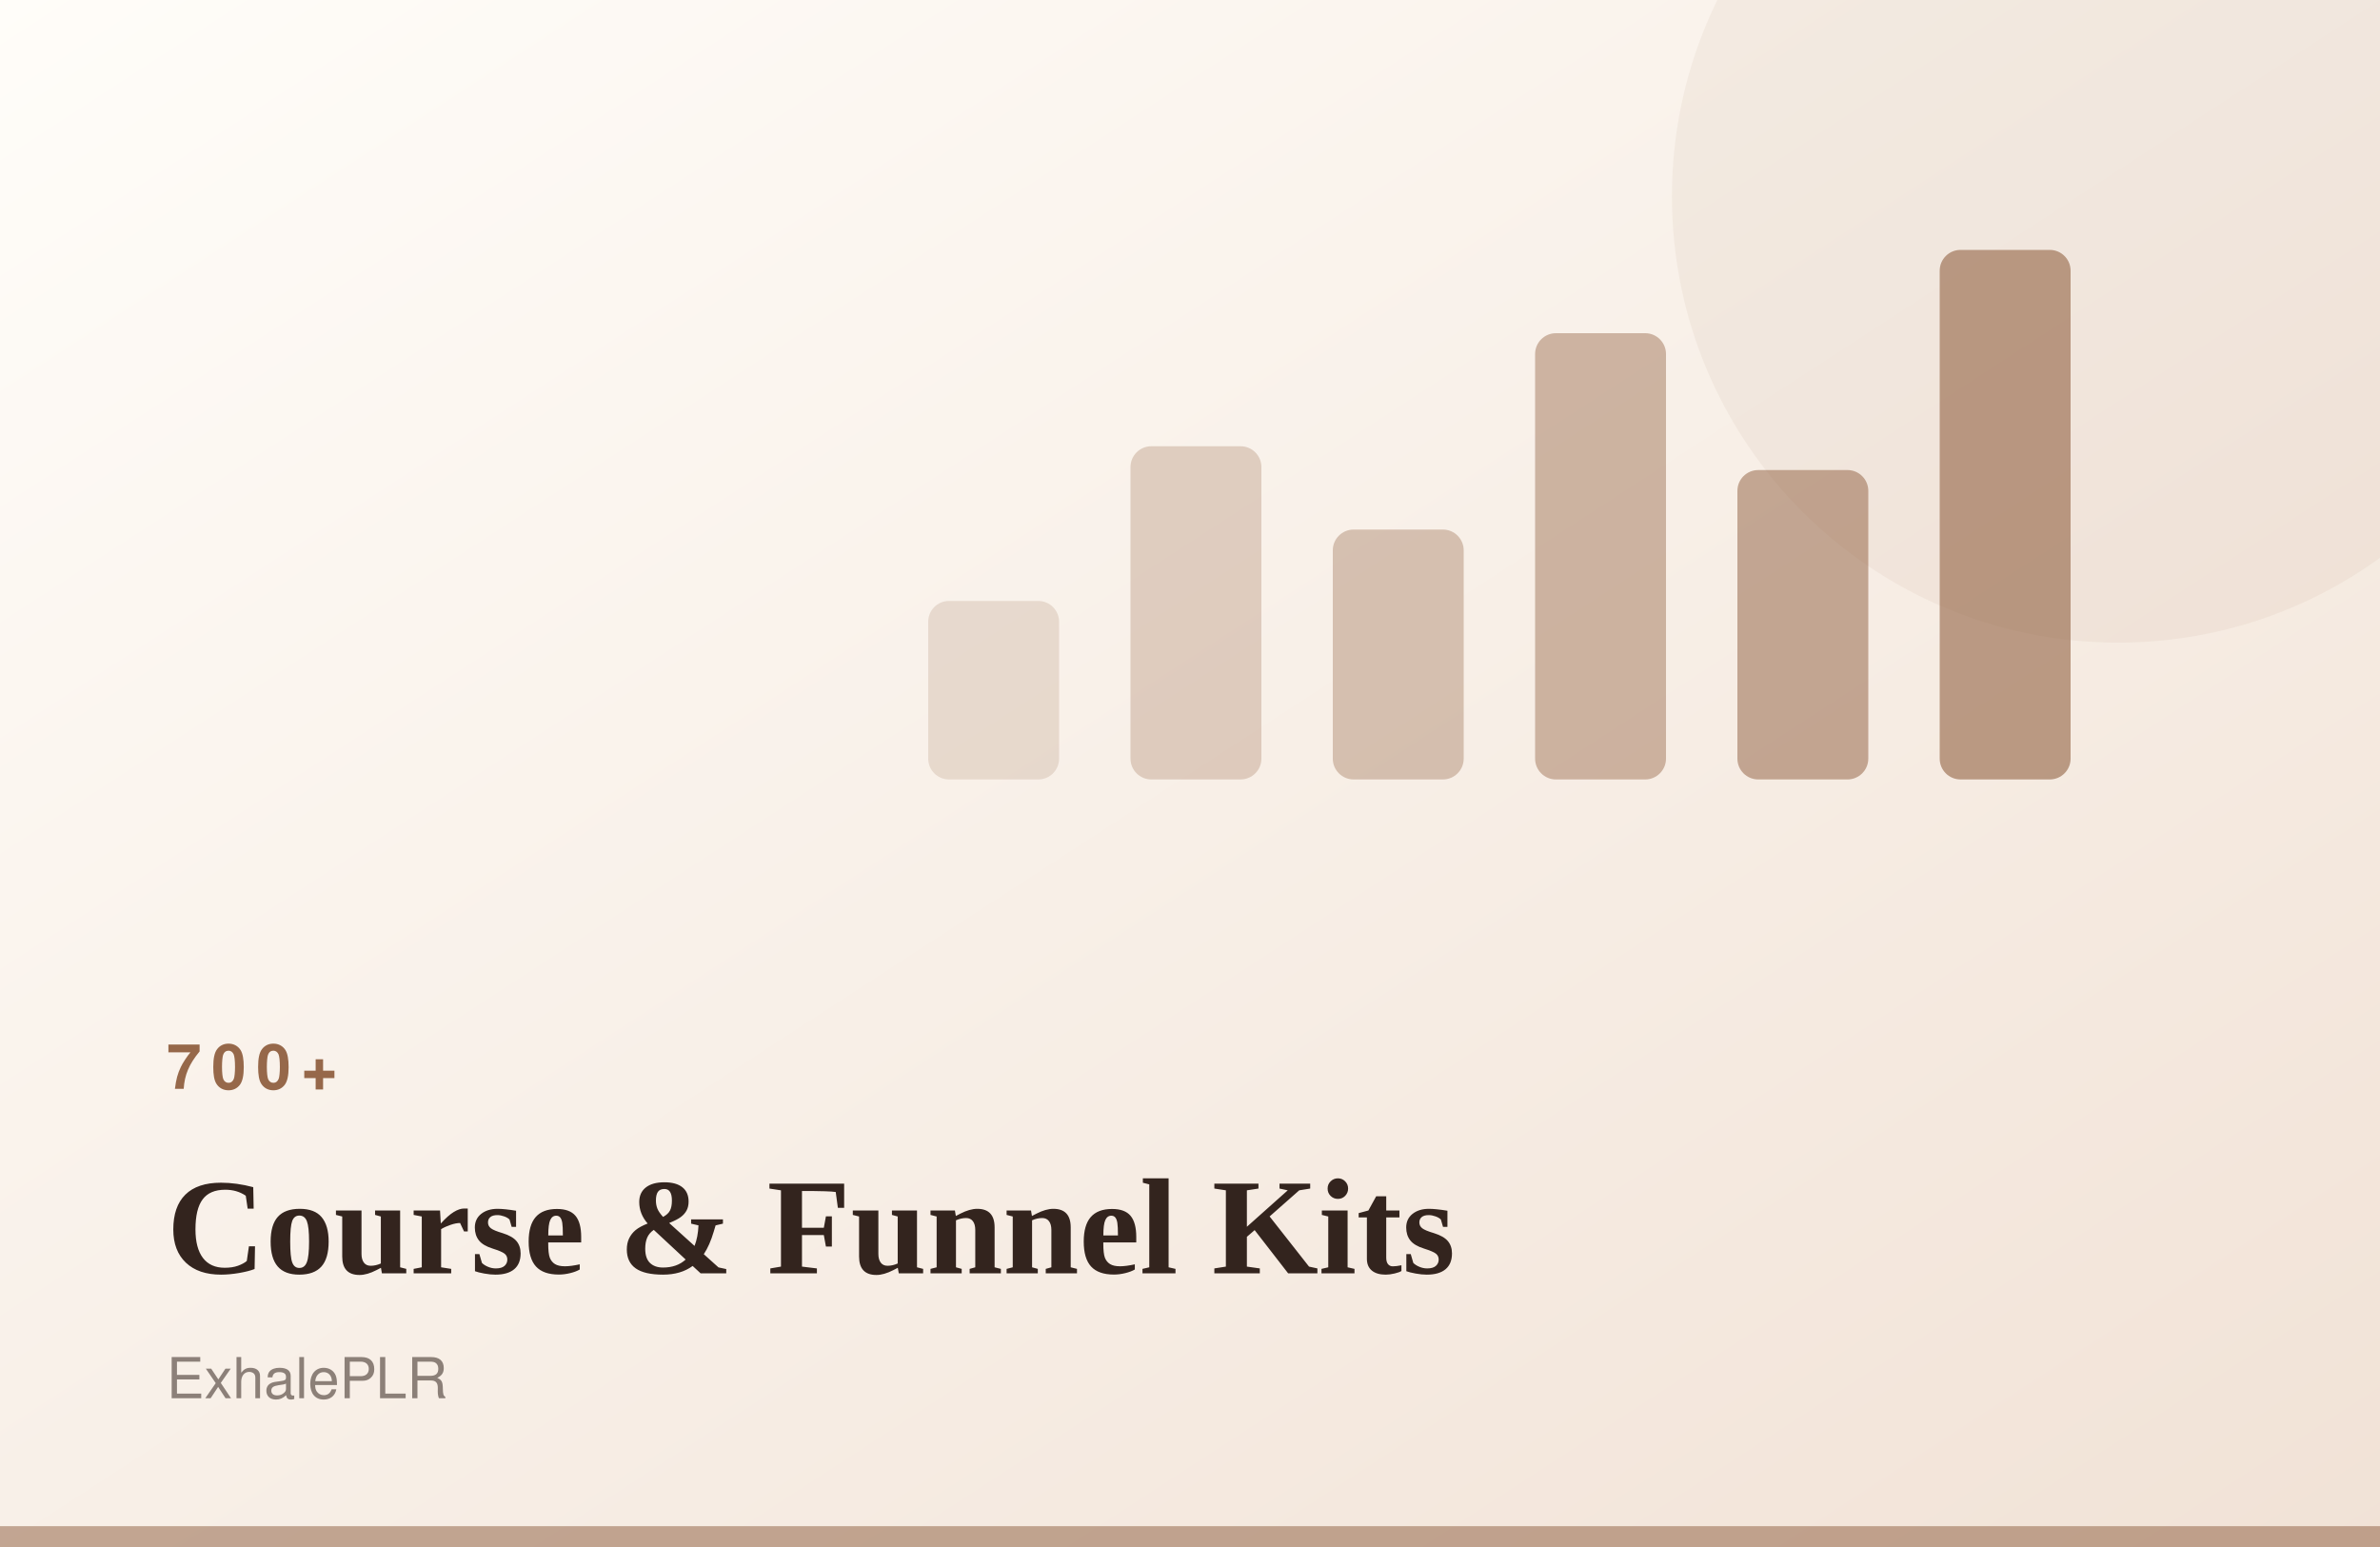
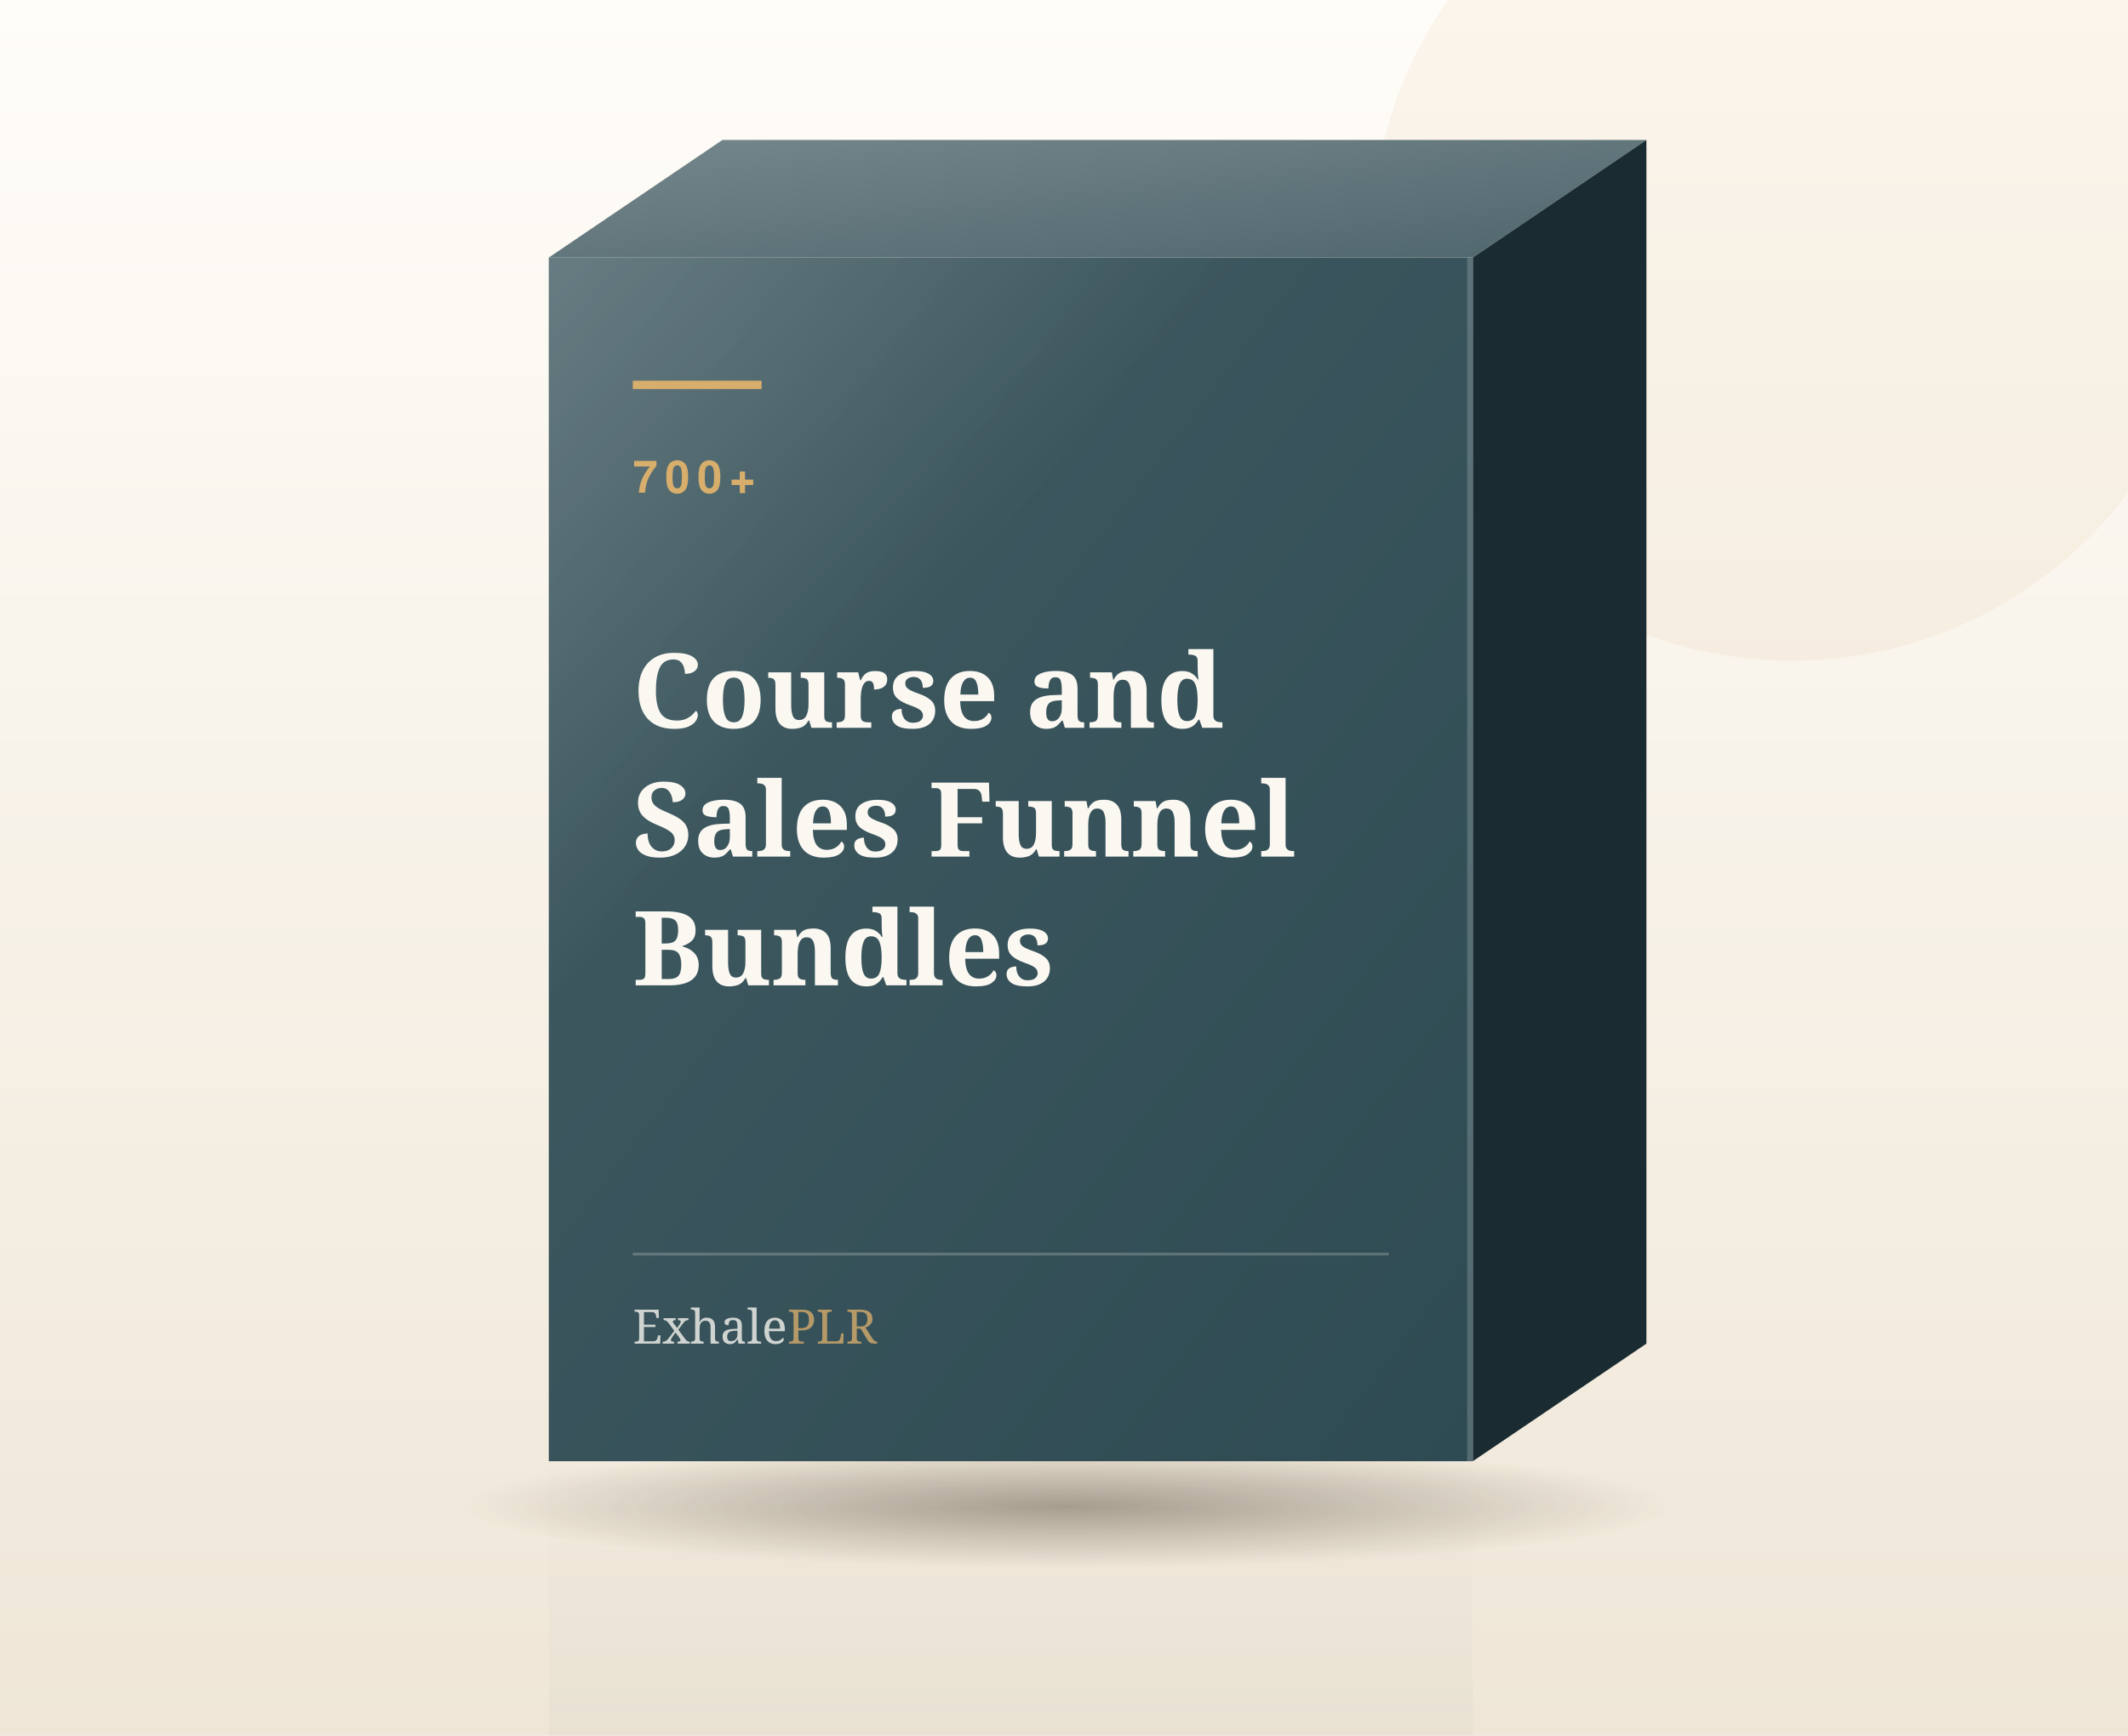
- <svg xmlns="http://www.w3.org/2000/svg" viewBox="0 0 800 520" width="800" height="520" role="img" aria-label="700+ Course &amp; Funnel Kits">
+ <svg xmlns="http://www.w3.org/2000/svg" viewBox="0 0 760 620" width="760" height="620" role="img" aria-label="Course and Sales Funnel Bundles">
  <defs>
-     <linearGradient id="g" x1="0" y1="0" x2="1" y2="1">
+     <linearGradient id="bg" x1="0" y1="0" x2="0" y2="1">
      <stop offset="0" stop-color="#fffdf9" />
-       <stop offset="1" stop-color="#f1e2d6" />
+       <stop offset="1" stop-color="#efe6d7" />
    </linearGradient>
+     <linearGradient id="f" x1="0" y1="0" x2="1" y2="1">
+       <stop offset="0" stop-color="#425c63" />
+       <stop offset="1" stop-color="#2e4a52" />
+     </linearGradient>
+     <linearGradient id="s" x1="0" y1="0" x2="1" y2="0">
+       <stop offset="0" stop-color="#1a2c31" />
+       <stop offset="1" stop-color="#1a2c31" />
+     </linearGradient>
+     <linearGradient id="t" x1="0" y1="0" x2="1" y2="1">
+       <stop offset="0" stop-color="#75878c" />
+       <stop offset="1" stop-color="#4f666d" />
+     </linearGradient>
+     <linearGradient id="gloss" x1="0" y1="0" x2=".8" y2="1">
+       <stop offset="0" stop-color="#fff" stop-opacity=".20" />
+       <stop offset=".38" stop-color="#fff" stop-opacity="0" />
+     </linearGradient>
+     <linearGradient id="refl" x1="0" y1="0" x2="0" y2="1">
+       <stop offset="0" stop-color="#2e4a52" stop-opacity=".26" />
+       <stop offset="1" stop-color="#2e4a52" stop-opacity="0" />
+     </linearGradient>
+     <radialGradient id="sh">
+       <stop offset="0" stop-color="#3a2a1c" stop-opacity=".40" />
+       <stop offset="1" stop-color="#3a2a1c" stop-opacity="0" />
+     </radialGradient>
  </defs>
-   <rect width="800" height="520" fill="url(#g)" />
-   <circle cx="712" cy="66" r="150" fill="#96684a" opacity=".07" />
-   <rect x="312" y="202" width="44" height="60" rx="7" fill="#96684a" opacity="0.18" />
-   <rect x="380" y="150" width="44" height="112" rx="7" fill="#96684a" opacity="0.27" />
-   <rect x="448" y="178" width="44" height="84" rx="7" fill="#96684a" opacity="0.36" />
-   <rect x="516" y="112" width="44" height="150" rx="7" fill="#96684a" opacity="0.45" />
-   <rect x="584" y="158" width="44" height="104" rx="7" fill="#96684a" opacity="0.54" />
-   <rect x="652" y="84" width="44" height="178" rx="7" fill="#96684a" opacity="0.63" />
-   <text x="56" y="366" font-size="21" fill="#96684a" letter-spacing="3.4" font-family="Helvetica,Arial,sans-serif" font-weight="700">700+</text>
-   <text x="56" y="428" font-size="46" fill="#33241e" font-family="Georgia,'Times New Roman',serif" font-weight="700">Course &amp; Funnel Kits</text>
-   <text x="56" y="470" font-size="19" fill="#33241e" opacity=".55" font-family="Helvetica,Arial,sans-serif">ExhalePLR</text>
-   <rect x="0" y="513" width="800" height="7" fill="#96684a" opacity=".55" />
+   <rect width="760" height="620" fill="url(#bg)" />
+   <circle cx="640" cy="86" r="150" fill="#d8ae6c" opacity=".10" />
+   <g transform="translate(0,1044) scale(1,-1)" opacity=".5">
+     <rect x="196" y="92" width="330" height="430" fill="url(#refl)" />
+   </g>
+   <ellipse cx="381.0" cy="538" rx="218" ry="22" fill="url(#sh)" />
+   <path d="M196 92 L258 50 L588 50 L526 92 Z" fill="url(#t)" />
+   <path d="M526 92 L588 50 L588 480 L526 522 Z" fill="url(#s)" />
+   <rect x="196" y="92" width="330" height="430" fill="url(#f)" />
+   <rect x="196" y="92" width="330" height="430" fill="url(#gloss)" />
+   <rect x="524" y="92" width="2" height="430" fill="#fff" opacity=".18" />
+   <rect x="226" y="136" width="46" height="3" fill="#d8ae6c" />
+   <text x="226" y="176" font-size="16" fill="#d8ae6c" font-family="Helvetica,Arial,sans-serif" font-weight="700" letter-spacing="2.6">700+</text>
+   <text x="226" y="260" font-size="37" fill="#fbf8f2" font-family="Georgia,serif" font-weight="700">Course and</text>
+   <text x="226" y="306" font-size="37" fill="#fbf8f2" font-family="Georgia,serif" font-weight="700">Sales Funnel</text>
+   <text x="226" y="352" font-size="37" fill="#fbf8f2" font-family="Georgia,serif" font-weight="700">Bundles</text>
+   <line x1="226" y1="448" x2="496" y2="448" stroke="#fbf8f2" stroke-opacity=".22" />
+   <text x="226" y="480" font-size="17" fill="#fbf8f2" opacity=".78" font-family="Georgia,serif">Exhale<tspan fill="#d8ae6c">PLR</tspan>
+   </text>
</svg>
